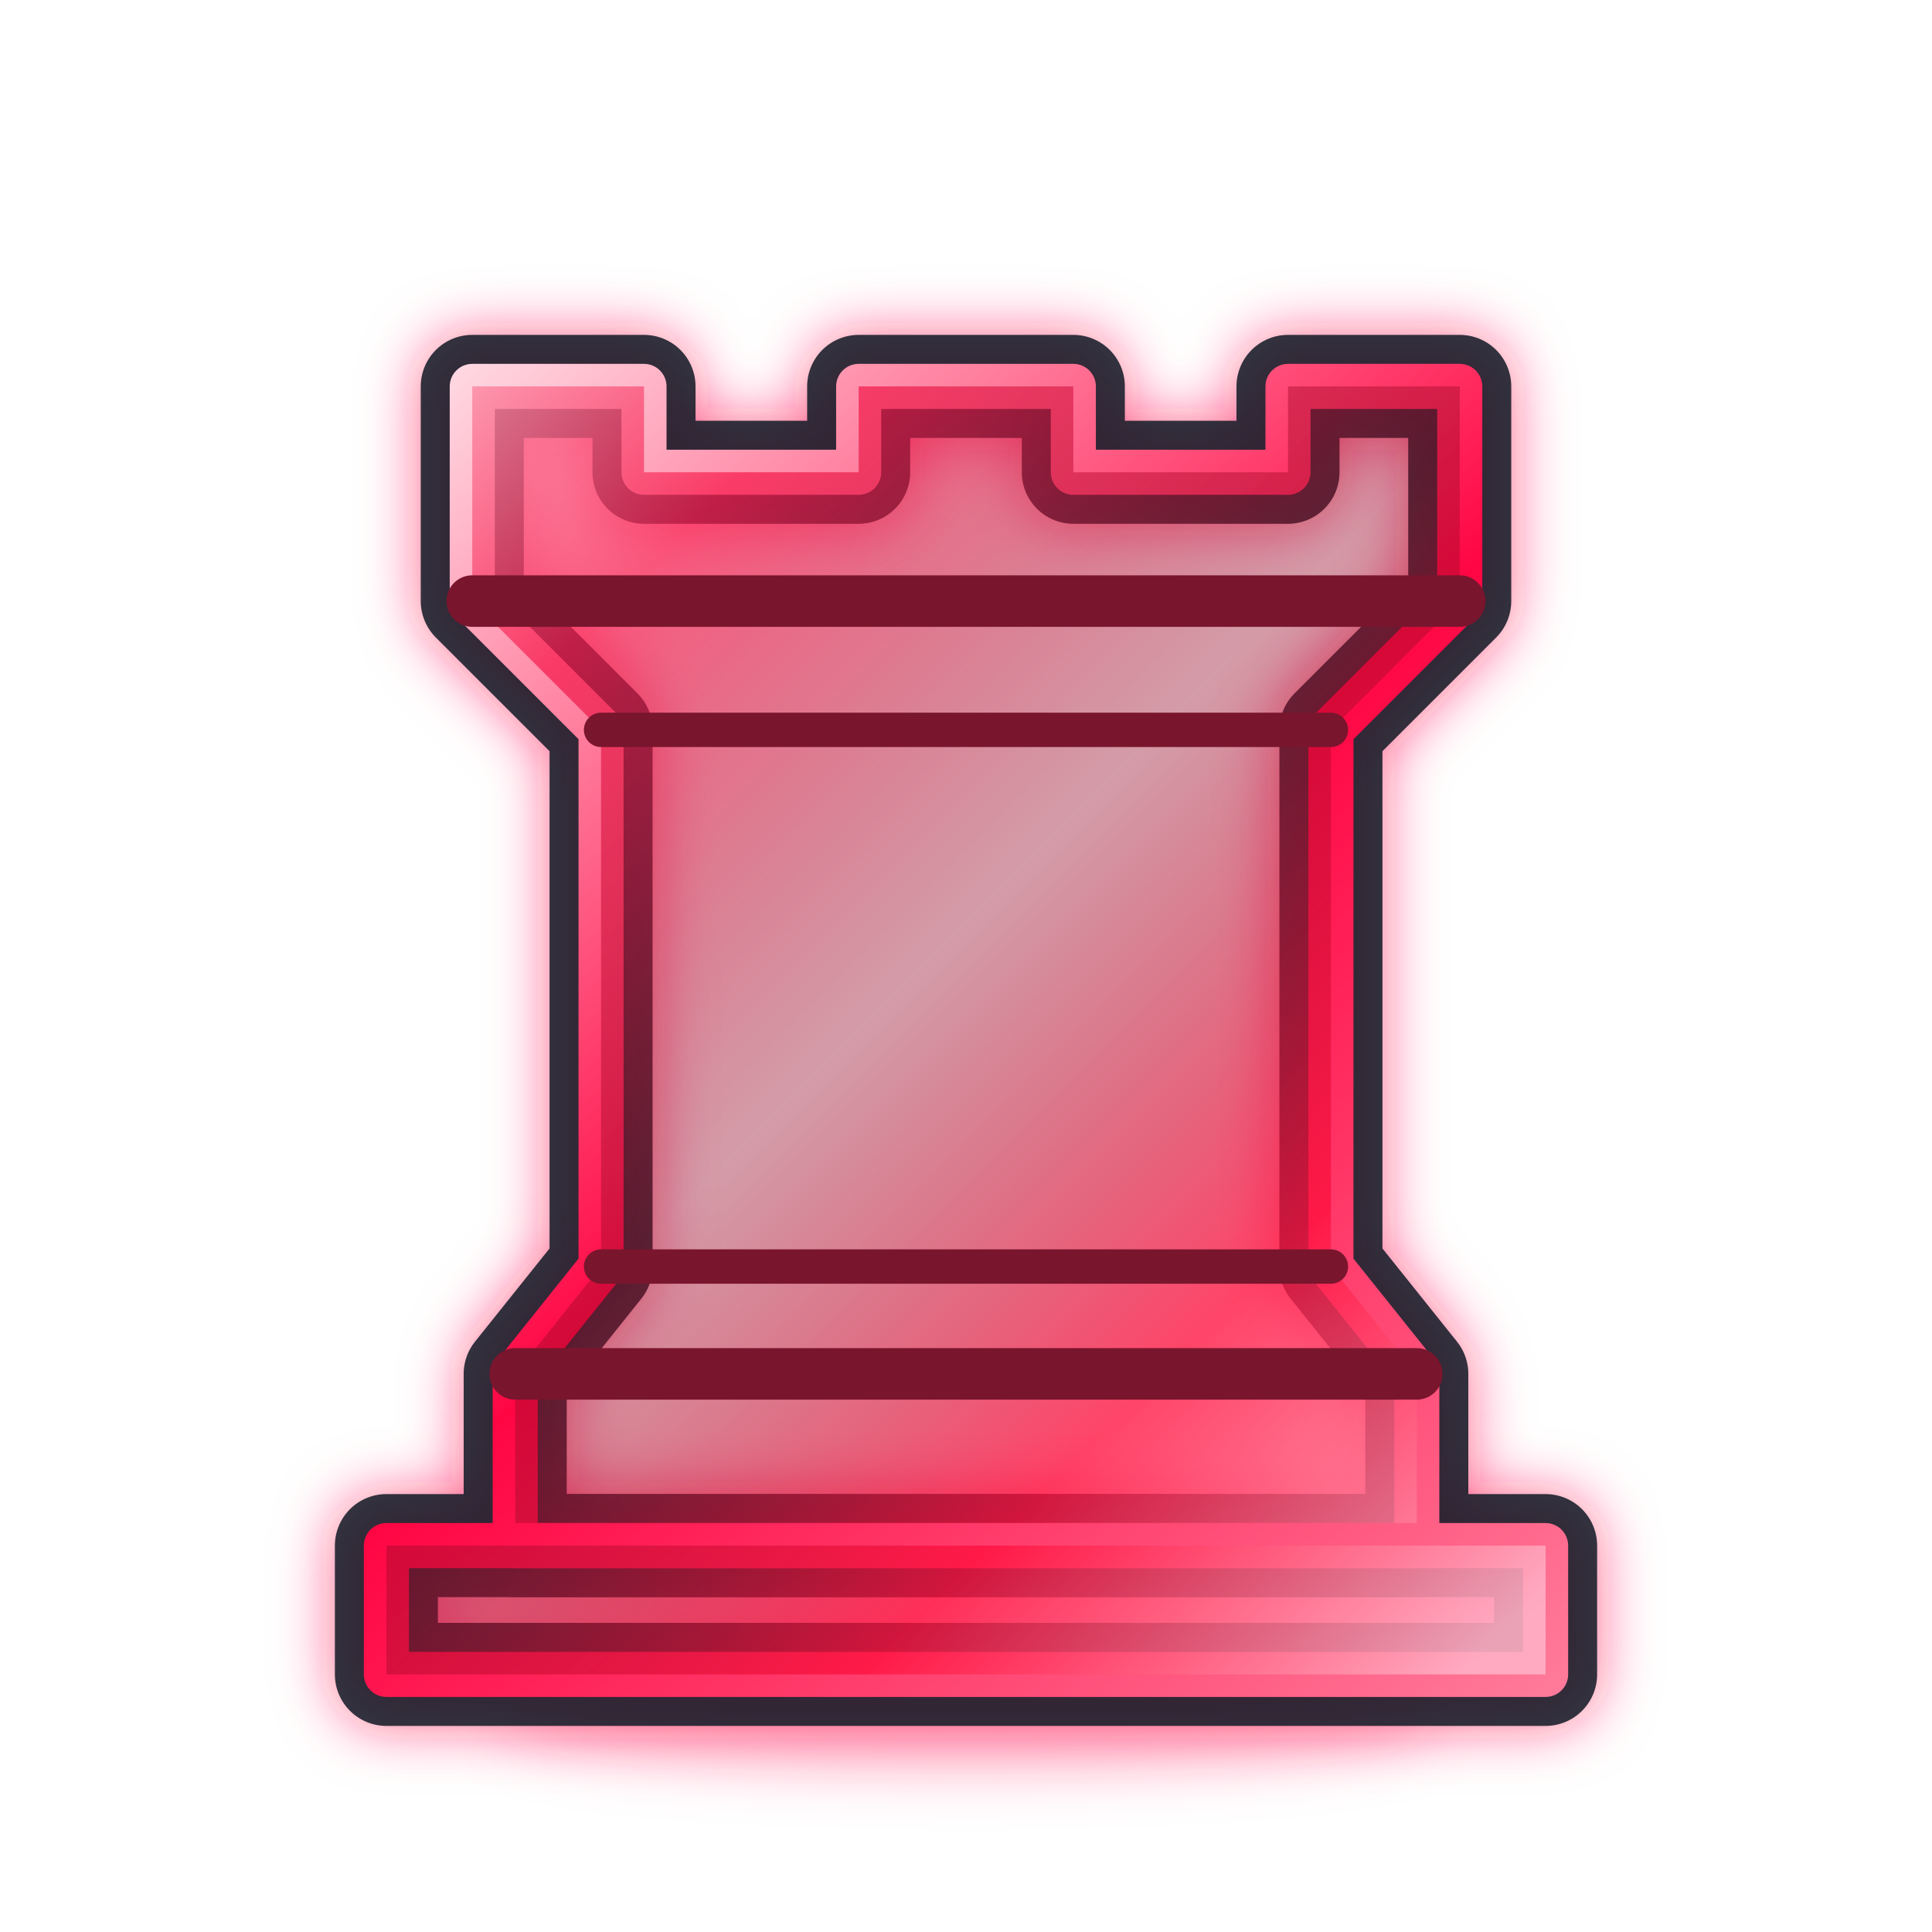
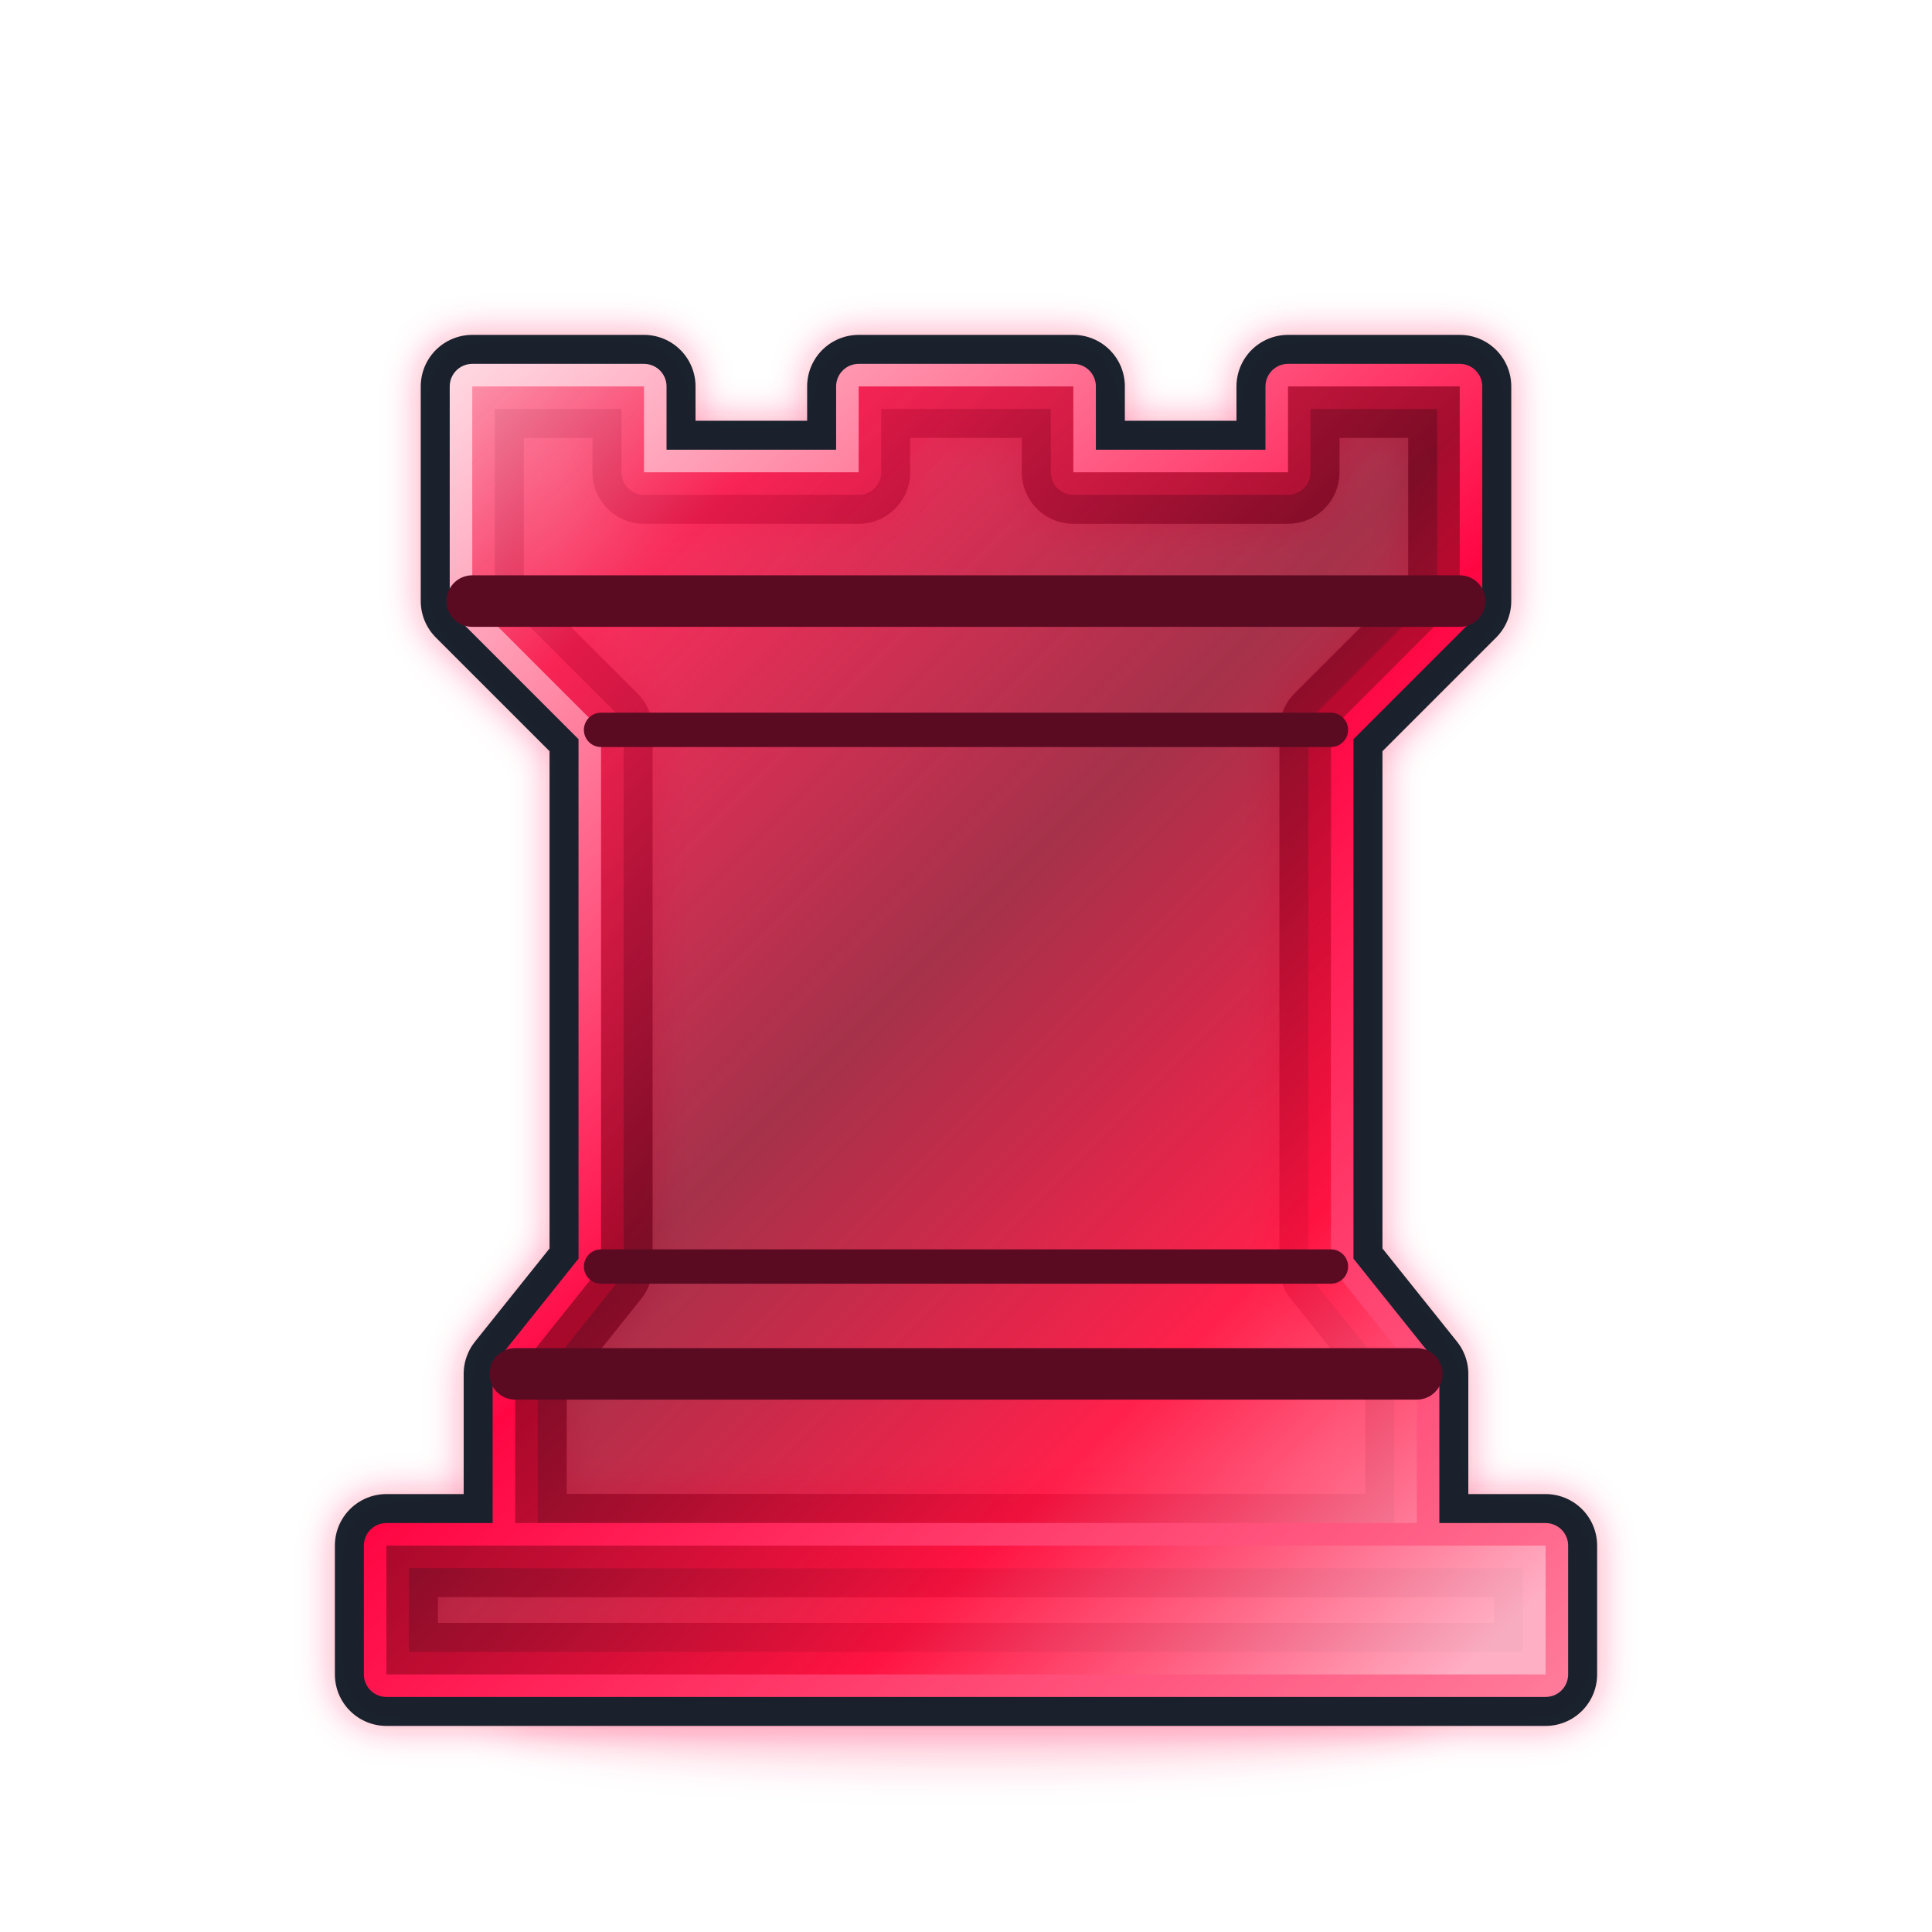
<svg xmlns="http://www.w3.org/2000/svg" version="1.1" width="128" height="128" viewBox="0 0 45 45">
  <defs>
    <linearGradient id="glass-body" gradientUnits="userSpaceOnUse" x1="7" y1="8" x2="36" y2="37">
-       <stop offset="0" stop-color="#ffcfda" stop-opacity="0.92" />
-       <stop offset="0.23" stop-color="#f7194c" stop-opacity="0.72" />
-       <stop offset="0.5" stop-color="#930825" stop-opacity="0.4" />
-       <stop offset="0.76" stop-color="#ff103e" stop-opacity="0.78" />
-       <stop offset="1" stop-color="#ffb0c5" stop-opacity="0.9" />
+       <stop offset="0" stop-color="#ffcfda" stop-opacity="0.97" />
+       <stop offset="0.23" stop-color="#f7194c" stop-opacity="0.91" />
+       <stop offset="0.5" stop-color="#930825" stop-opacity="0.83" />
+       <stop offset="0.76" stop-color="#ff103e" stop-opacity="0.93" />
+       <stop offset="1" stop-color="#ffb0c5" stop-opacity="0.97" />
    </linearGradient>
    <linearGradient id="glass-rim" gradientUnits="userSpaceOnUse" x1="8" y1="8" x2="36" y2="40">
      <stop stop-color="#fff0f4" />
      <stop offset=".5" stop-color="#ff0643" />
      <stop offset="1" stop-color="#ff7c9b" />
    </linearGradient>
    <filter id="neon-halo" filterUnits="userSpaceOnUse" x="0" y="0" width="45" height="45">
-       <feGaussianBlur stdDeviation=".7" />
+       <feGaussianBlur stdDeviation=".45" />
    </filter>
  </defs>
-   <ellipse cx="22.5" cy="40" rx="11" ry="1.1" fill="#ff1652" opacity=".32" filter="url(#neon-halo)" />
-   <g fill="none" stroke-linecap="round" stroke-linejoin="round" stroke="#ff1652" stroke-width="2.3" opacity=".68" filter="url(#neon-halo)">
+   <ellipse cx="22.5" cy="40" rx="11" ry="1.1" fill="#ff1652" opacity=".18" filter="url(#neon-halo)" />
+   <g fill="none" stroke-linecap="round" stroke-linejoin="round" stroke="#ff1652" stroke-width="2.3" opacity=".45" filter="url(#neon-halo)">
    <path d="    M 11,14 L 11,9 L 15,9 L 15,11 L 20,11 L 20,9 L 25,9 L 25,11 L 30,11 L 30,9 L 34,9 L 34,14    L 31,17 L 31,29.5 L 33,32 L 33,36 L 12,36 L 12,32 L 14,29.5 L 14,17 Z   " />
    <path d="M 9,39 L 36,39 L 36,36 L 9,36 L 9,39 z" />
  </g>
-   <g fill="none" stroke-linecap="round" stroke-linejoin="round" stroke="#111b26" stroke-width="2.4" opacity=".86">
+   <g fill="none" stroke-linecap="round" stroke-linejoin="round" stroke="#111b26" stroke-width="2.4" opacity=".96">
    <path d="    M 11,14 L 11,9 L 15,9 L 15,11 L 20,11 L 20,9 L 25,9 L 25,11 L 30,11 L 30,9 L 34,9 L 34,14    L 31,17 L 31,29.5 L 33,32 L 33,36 L 12,36 L 12,32 L 14,29.5 L 14,17 Z   " />
    <path d="M 9,39 L 36,39 L 36,36 L 9,36 L 9,39 z" />
  </g>
  <g fill="url(#glass-body)" stroke="url(#glass-rim)" stroke-width="1.05" stroke-linecap="round" stroke-linejoin="round" paint-order="stroke fill">
    <path d="    M 11,14 L 11,9 L 15,9 L 15,11 L 20,11 L 20,9 L 25,9 L 25,11 L 30,11 L 30,9 L 34,9 L 34,14    L 31,17 L 31,29.5 L 33,32 L 33,36 L 12,36 L 12,32 L 14,29.5 L 14,17 Z   " />
    <path d="M 9,39 L 36,39 L 36,36 L 9,36 L 9,39 z" />
  </g>
-   <g fill="none" stroke="#79152d" stroke-linecap="round">
+   <g fill="none" stroke="#5a0b22" stroke-linecap="round">
    <line stroke-width="1.2" x1="11" y1="14.0" x2="34" y2="14.0" />
    <line stroke-width="0.8" x1="14" y1="17.0" x2="31" y2="17.0" />
    <line stroke-width="0.8" x1="14" y1="29.5" x2="31" y2="29.5" />
    <line stroke-width="1.2" x1="12" y1="32.0" x2="33" y2="32.0" />
  </g>
</svg>
